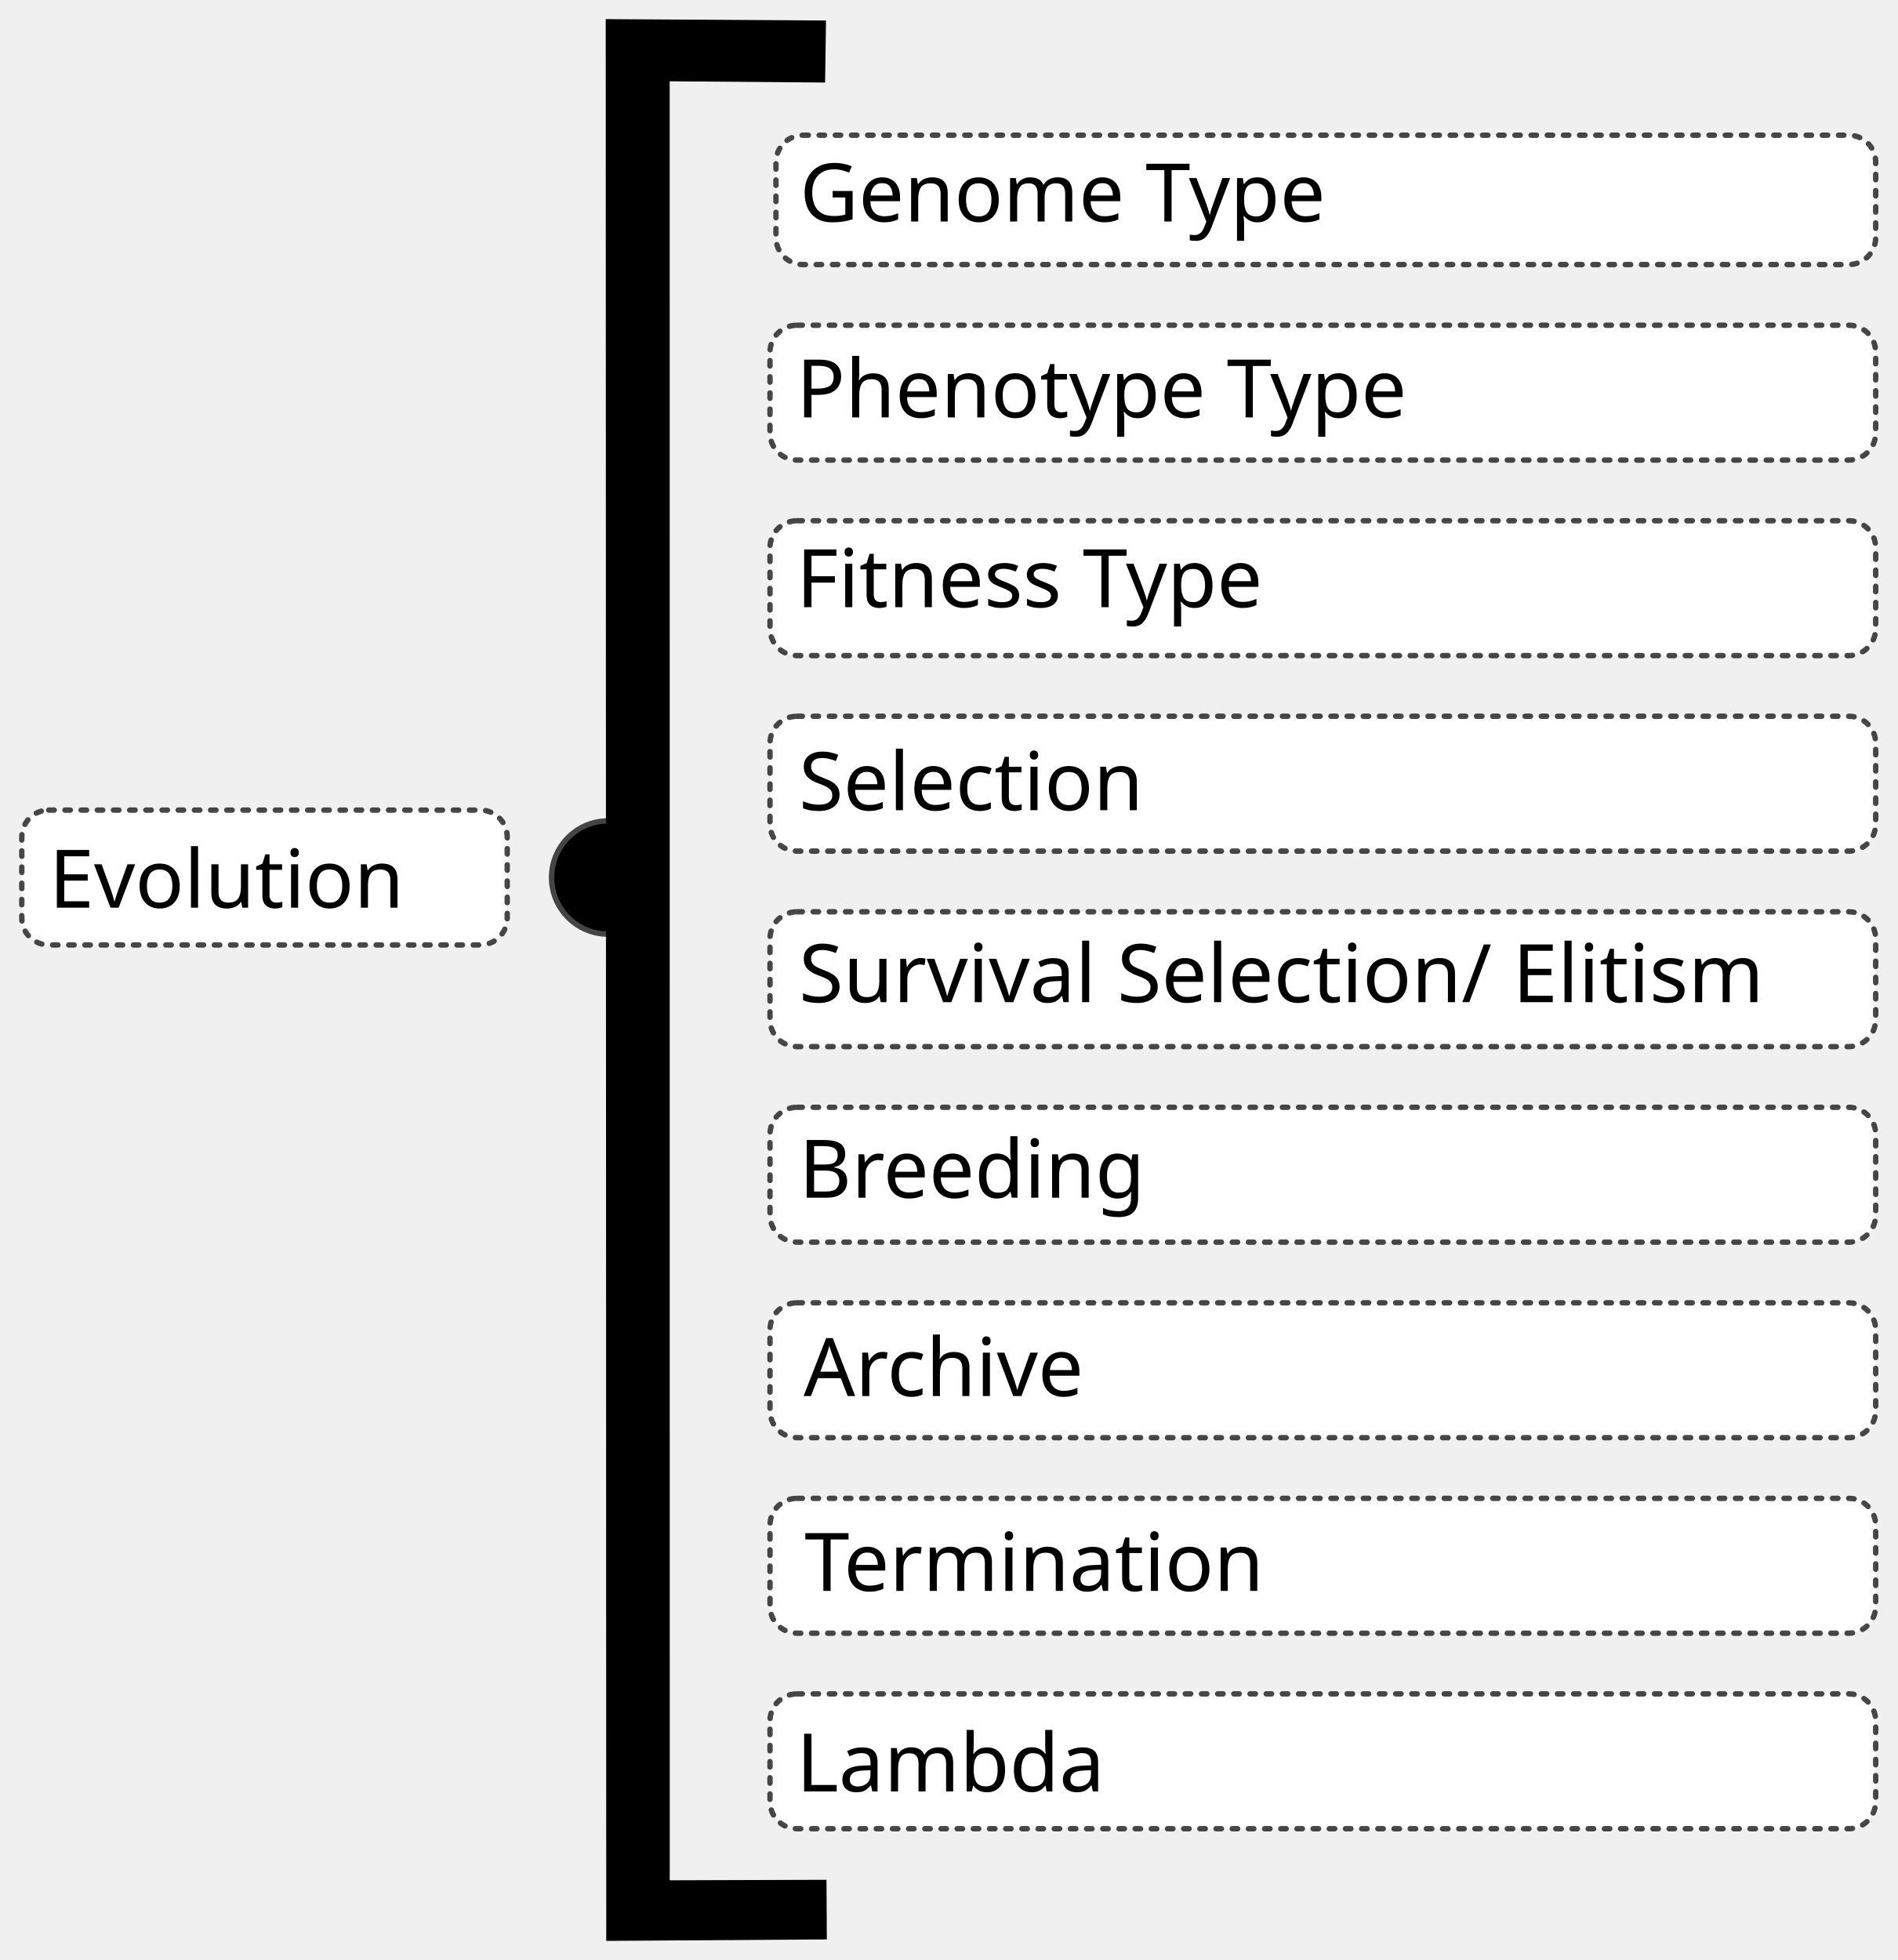
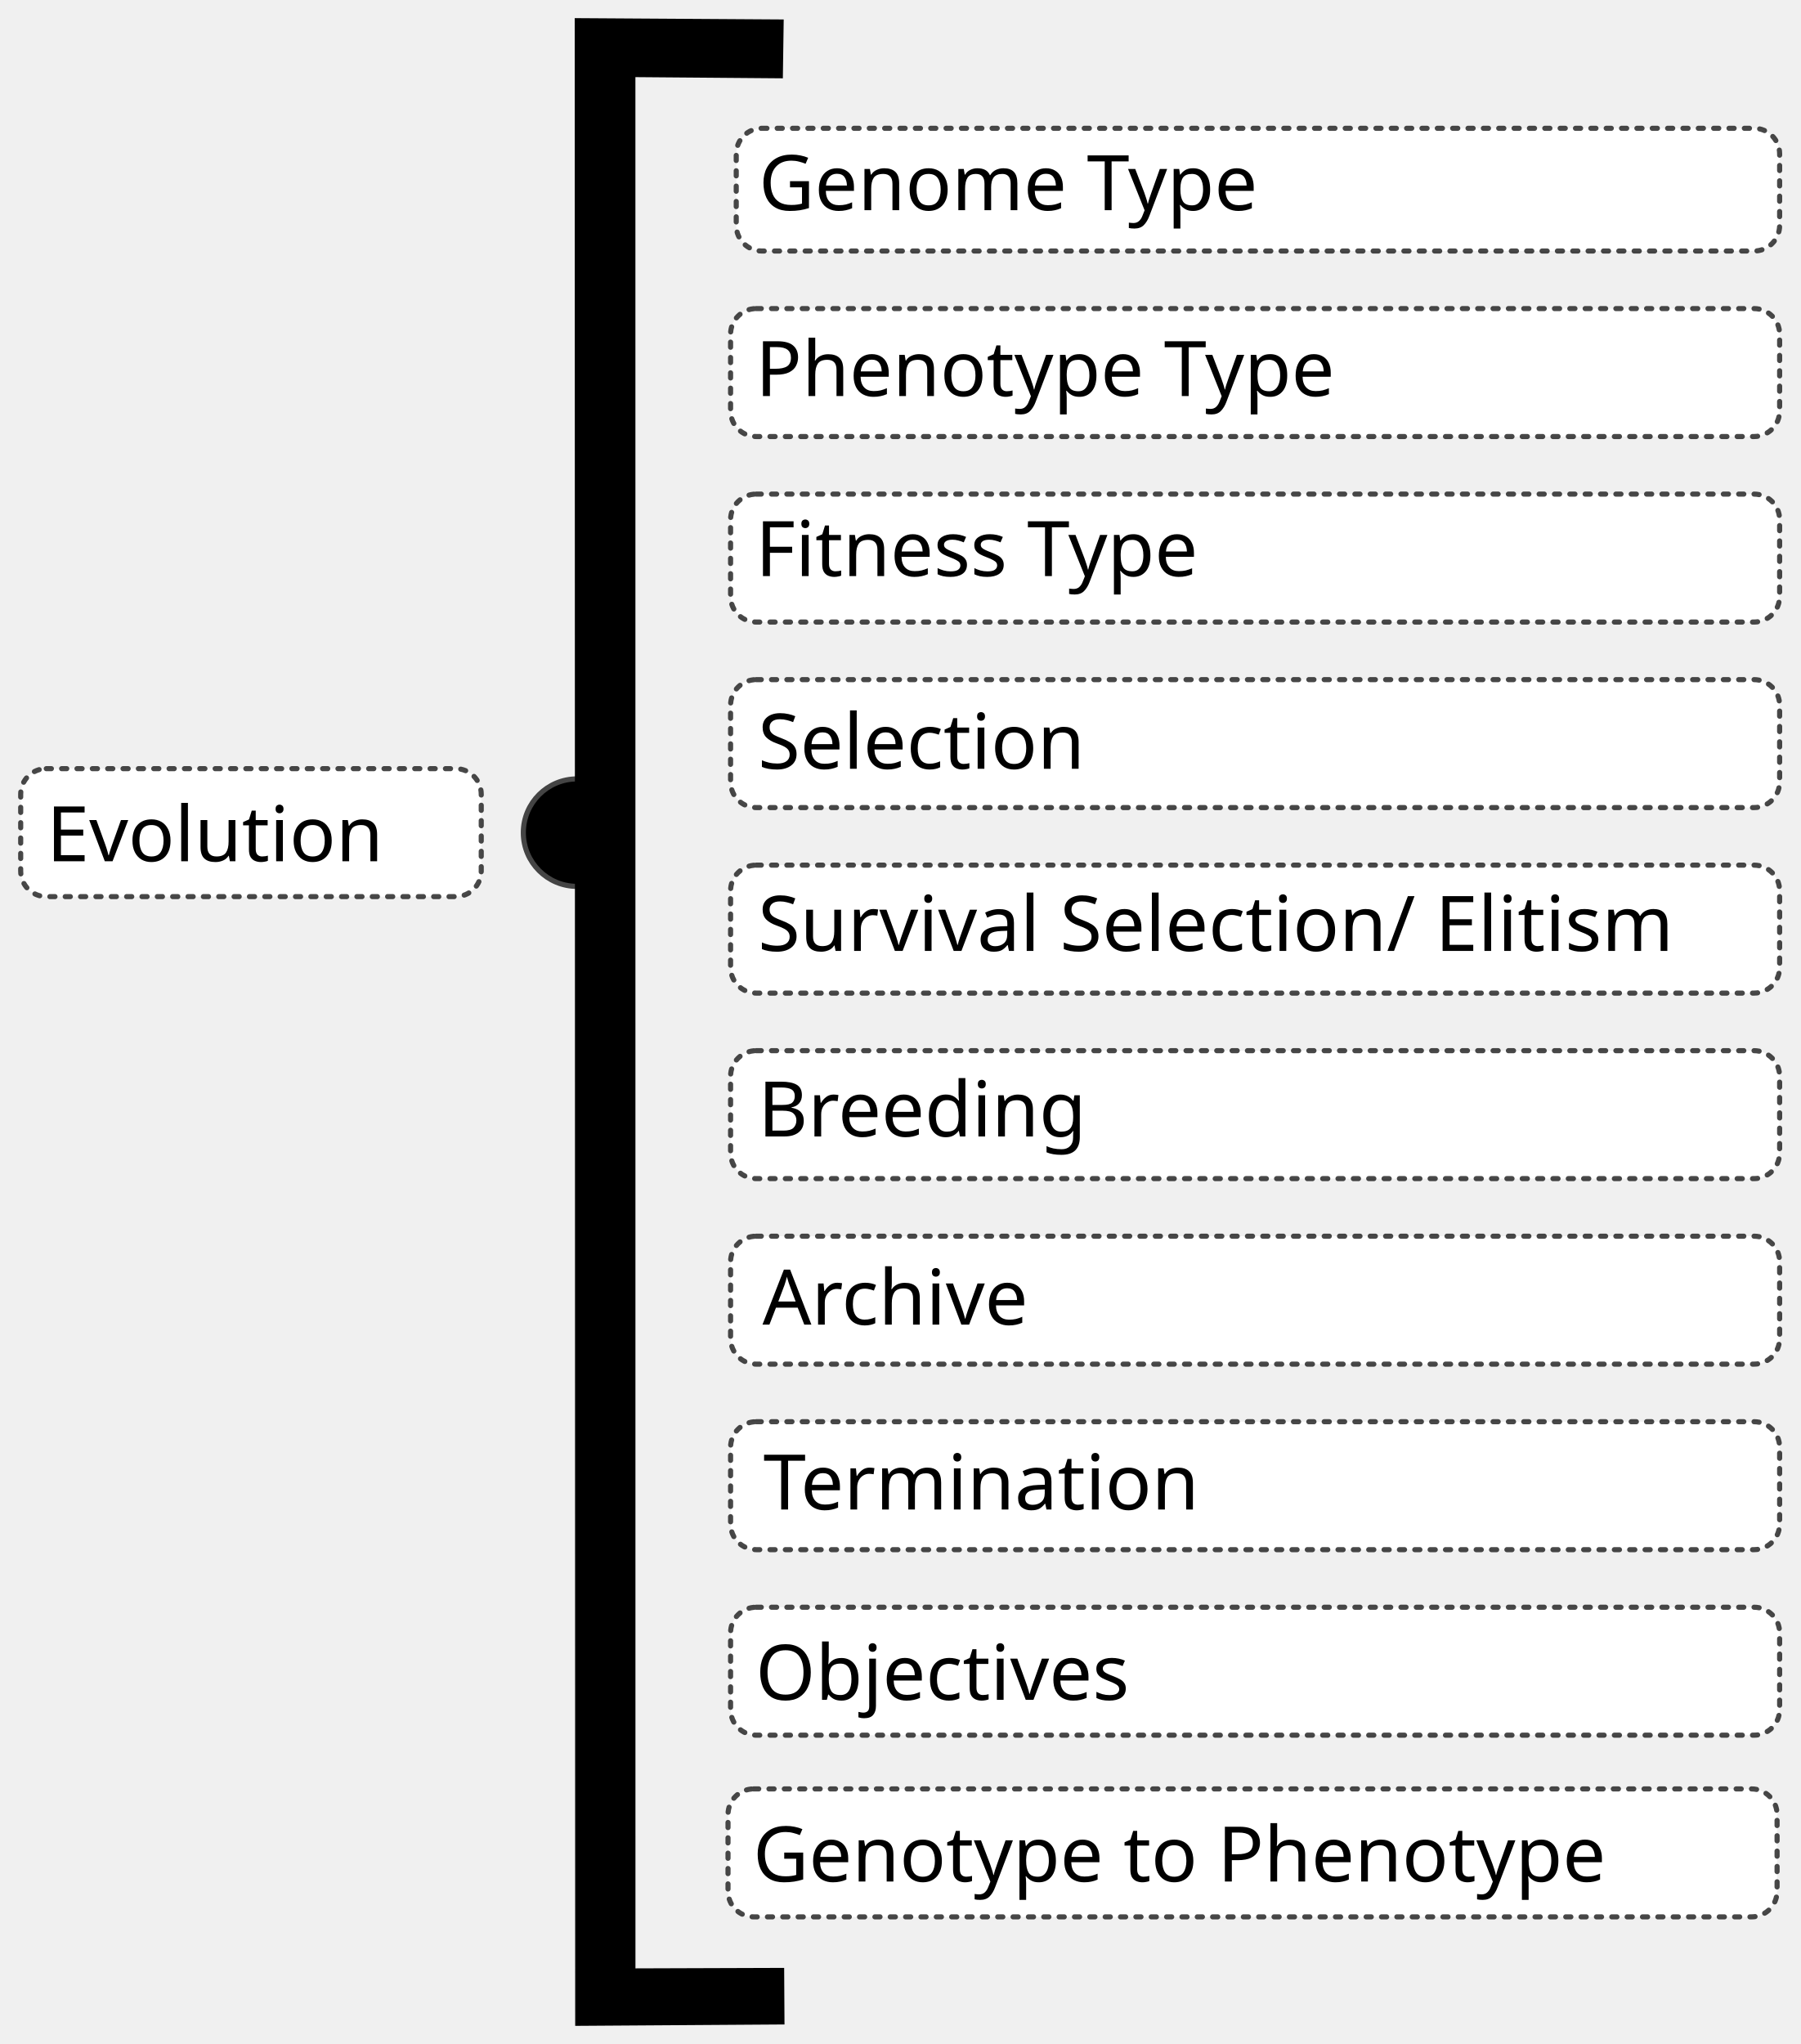
- <svg xmlns="http://www.w3.org/2000/svg" width="99.288mm" height="102.556mm" viewBox="0 0 351.809 363.387" id="svg2" version="1.1">
+ <svg xmlns="http://www.w3.org/2000/svg" width="99.288mm" height="112.716mm" viewBox="0 0 351.809 399.388" id="svg2" version="1.1">
  <defs id="defs4">
    <marker orient="auto" refY="0" refX="0" id="Arrow2Lstart" style="overflow:visible">
      <path id="path4468" style="fill:#000000;fill-opacity:1;fill-rule:evenodd;stroke:#000000;stroke-width:0.625;stroke-linejoin:round;stroke-opacity:1" d="M 8.719,4.034 -2.207,0.016 8.719,-4.002 c -1.745,2.372 -1.735,5.617 -6e-7,8.035 z" transform="matrix(1.1,0,0,1.1,1.1,0)" />
    </marker>
    <marker orient="auto" refY="0" refX="0" id="Arrow1Mstart" style="overflow:visible">
      <path id="path4456" d="M 0,0 5,-5 -12.5,0 5,5 0,0 Z" style="fill:#000000;fill-opacity:1;fill-rule:evenodd;stroke:#000000;stroke-width:1pt;stroke-opacity:1" transform="matrix(0.4,0,0,0.4,4,0)" />
    </marker>
    <marker orient="auto" refY="0" refX="0" id="Arrow2Lstart-6" style="overflow:visible">
      <path id="path4468-7" style="fill:#000000;fill-opacity:1;fill-rule:evenodd;stroke:#000000;stroke-width:0.625;stroke-linejoin:round;stroke-opacity:1" d="M 8.719,4.034 -2.207,0.016 8.719,-4.002 c -1.745,2.372 -1.735,5.617 -6e-7,8.035 z" transform="matrix(1.1,0,0,1.1,1.1,0)" />
    </marker>
  </defs>
  <g id="layer1" transform="translate(-62.23407,-523.3157)">
    <g id="g4437" transform="translate(0,-14)">
      <rect ry="5" y="687.509" x="66.277" height="25" width="90" id="rect4140" style="opacity:1;fill:#ffffff;fill-opacity:1;fill-rule:nonzero;stroke:#000000;stroke-width:1;stroke-linecap:round;stroke-linejoin:round;stroke-miterlimit:4;stroke-dasharray:1, 2;stroke-dashoffset:0;stroke-opacity:0.718" />
      <text id="text4157" y="705.601" x="71.328" style="font-style:normal;font-variant:normal;font-weight:normal;font-stretch:normal;font-size:15px;line-height:125%;font-family:Sans;-inkscape-font-specification:'Sans, Normal';text-align:start;letter-spacing:0px;word-spacing:0px;writing-mode:lr-tb;text-anchor:start;fill:#000000;fill-opacity:1;stroke:none;stroke-width:1;stroke-linecap:butt;stroke-linejoin:miter;stroke-miterlimit:4;stroke-dasharray:none;stroke-opacity:1" xml:space="preserve">
        <tspan y="705.601" x="71.328" id="tspan4159">Evolution</tspan>
      </text>
    </g>
    <g id="g4396">
      <rect ry="5" y="548.385" x="206.107" height="23.977" width="203.893" id="rect4140-3-8" style="opacity:1;fill:#ffffff;fill-opacity:1;fill-rule:nonzero;stroke:#000000;stroke-width:1;stroke-linecap:round;stroke-linejoin:round;stroke-miterlimit:4;stroke-dasharray:1, 2;stroke-dashoffset:0;stroke-opacity:0.718" />
      <text id="text4157-9-5" y="564.38" x="210.505" style="font-style:normal;font-variant:normal;font-weight:normal;font-stretch:normal;font-size:15px;line-height:125%;font-family:Sans;-inkscape-font-specification:'Sans, Normal';text-align:start;letter-spacing:0px;word-spacing:0px;writing-mode:lr-tb;text-anchor:start;fill:#000000;fill-opacity:1;stroke:none;stroke-width:1px;stroke-linecap:butt;stroke-linejoin:miter;stroke-opacity:1" xml:space="preserve">
        <tspan y="564.38" x="210.505" id="tspan4159-9-3">Genome Type</tspan>
      </text>
    </g>
    <g id="g4406" transform="translate(0,2.500046)">
      <rect ry="5" y="617.362" x="205" height="25" width="205" id="rect4140-3-0-8" style="opacity:1;fill:#ffffff;fill-opacity:1;fill-rule:nonzero;stroke:#000000;stroke-width:1;stroke-linecap:round;stroke-linejoin:round;stroke-miterlimit:4;stroke-dasharray:1, 2;stroke-dashoffset:0;stroke-opacity:0.718" />
      <text id="text4157-9-7-0" y="633.384" x="209.875" style="font-style:normal;font-variant:normal;font-weight:normal;font-stretch:normal;font-size:15px;line-height:125%;font-family:Sans;-inkscape-font-specification:'Sans, Normal';text-align:start;letter-spacing:0px;word-spacing:0px;writing-mode:lr-tb;text-anchor:start;fill:#000000;fill-opacity:1;stroke:none;stroke-width:1px;stroke-linecap:butt;stroke-linejoin:miter;stroke-opacity:1" xml:space="preserve">
        <tspan y="633.384" x="209.875" id="tspan4159-9-9-2">Fitness Type</tspan>
      </text>
    </g>
    <g id="g4401" transform="translate(0,1.250061)">
      <rect ry="5" y="582.362" x="205" height="25" width="205" id="rect4140-3-8-2" style="opacity:1;fill:#ffffff;fill-opacity:1;fill-rule:nonzero;stroke:#000000;stroke-width:1;stroke-linecap:round;stroke-linejoin:round;stroke-miterlimit:4;stroke-dasharray:1, 2;stroke-dashoffset:0;stroke-opacity:0.718" />
      <text id="text4157-9-5-6" y="599.448" x="209.875" style="font-style:normal;font-variant:normal;font-weight:normal;font-stretch:normal;font-size:15px;line-height:125%;font-family:Sans;-inkscape-font-specification:'Sans, Normal';text-align:start;letter-spacing:0px;word-spacing:0px;writing-mode:lr-tb;text-anchor:start;fill:#000000;fill-opacity:1;stroke:none;stroke-width:1px;stroke-linecap:butt;stroke-linejoin:miter;stroke-opacity:1" xml:space="preserve">
        <tspan y="599.448" x="209.875" id="tspan4159-9-3-9">Phenotype Type</tspan>
      </text>
    </g>
    <g id="g4411" transform="translate(0,3.750061)">
      <rect ry="5" y="652.362" x="205" height="25" width="205" id="rect4140-3-0-8-4-4" style="opacity:1;fill:#ffffff;fill-opacity:1;fill-rule:nonzero;stroke:#000000;stroke-width:1;stroke-linecap:round;stroke-linejoin:round;stroke-miterlimit:4;stroke-dasharray:1, 2;stroke-dashoffset:0;stroke-opacity:0.718" />
      <text id="text4157-9-7-0-2-2" y="669.774" x="210.359" style="font-style:normal;font-variant:normal;font-weight:normal;font-stretch:normal;font-size:15px;line-height:125%;font-family:Sans;-inkscape-font-specification:'Sans, Normal';text-align:start;letter-spacing:0px;word-spacing:0px;writing-mode:lr-tb;text-anchor:start;fill:#000000;fill-opacity:1;stroke:none;stroke-width:1px;stroke-linecap:butt;stroke-linejoin:miter;stroke-opacity:1" xml:space="preserve">
        <tspan y="669.774" x="210.359" id="tspan4159-9-9-2-8-8">Selection</tspan>
      </text>
    </g>
    <g id="g4416" transform="translate(0,5.000077)">
      <rect ry="5" y="687.362" x="205" height="25" width="205" id="rect4140-3-0-8-4-4-7" style="opacity:1;fill:#ffffff;fill-opacity:1;fill-rule:nonzero;stroke:#000000;stroke-width:1;stroke-linecap:round;stroke-linejoin:round;stroke-miterlimit:4;stroke-dasharray:1, 2;stroke-dashoffset:0;stroke-opacity:0.718" />
      <text id="text4157-9-7-0-2-2-3" y="704.12" x="210.359" style="font-style:normal;font-variant:normal;font-weight:normal;font-stretch:normal;font-size:15px;line-height:125%;font-family:Sans;-inkscape-font-specification:'Sans, Normal';text-align:start;letter-spacing:0px;word-spacing:0px;writing-mode:lr-tb;text-anchor:start;fill:#000000;fill-opacity:1;stroke:none;stroke-width:1px;stroke-linecap:butt;stroke-linejoin:miter;stroke-opacity:1" xml:space="preserve">
        <tspan y="704.12" x="210.359" id="tspan4159-9-9-2-8-8-0">Survival Selection/ Elitism</tspan>
      </text>
    </g>
    <g id="g4421" transform="translate(0,42.50003)">
      <rect ry="5" y="722.362" x="205" height="25" width="205" id="rect4140-3-0-8-4-4-7-8" style="opacity:1;fill:#ffffff;fill-opacity:1;fill-rule:nonzero;stroke:#000000;stroke-width:1;stroke-linecap:round;stroke-linejoin:round;stroke-miterlimit:4;stroke-dasharray:1, 2;stroke-dashoffset:0;stroke-opacity:0.718" />
      <text id="text4157-9-7-0-2-2-3-4" y="739.646" x="211.23" style="font-style:normal;font-variant:normal;font-weight:normal;font-stretch:normal;font-size:15px;line-height:125%;font-family:Sans;-inkscape-font-specification:'Sans, Normal';text-align:start;letter-spacing:0px;word-spacing:0px;writing-mode:lr-tb;text-anchor:start;fill:#000000;fill-opacity:1;stroke:none;stroke-width:1px;stroke-linecap:butt;stroke-linejoin:miter;stroke-opacity:1" xml:space="preserve">
        <tspan y="739.646" x="211.23" id="tspan4159-9-9-2-8-8-0-2">Archive</tspan>
      </text>
    </g>
    <g id="g4426" transform="translate(0,38.75002)">
      <rect ry="5" y="762.362" x="205" height="25" width="205" id="rect4140-3-0-8-4-4-7-8-2-7" style="opacity:1;fill:#ffffff;fill-opacity:1;fill-rule:nonzero;stroke:#000000;stroke-width:1;stroke-linecap:round;stroke-linejoin:round;stroke-miterlimit:4;stroke-dasharray:1, 2;stroke-dashoffset:0;stroke-opacity:0.718" />
      <g transform="translate(0,-31.00002)" id="g4238">
        <text xml:space="preserve" style="font-style:normal;font-variant:normal;font-weight:normal;font-stretch:normal;font-size:15px;line-height:125%;font-family:Sans;-inkscape-font-specification:'Sans, Normal';text-align:start;letter-spacing:0px;word-spacing:0px;writing-mode:lr-tb;text-anchor:start;fill:#000000;fill-opacity:1;stroke:none;stroke-width:1px;stroke-linecap:butt;stroke-linejoin:miter;stroke-opacity:1" x="211.391" y="810.518" id="text4157-9-7-0-2-2-3-4-3-0">
          <tspan id="tspan4159-9-9-2-8-8-0-2-2-3" x="211.391" y="810.518">Termination</tspan>
        </text>
      </g>
    </g>
    <g id="g4432" transform="translate(0,40)">
      <rect ry="5" y="797.362" x="205" height="25" width="205" id="rect4140-3-0-8-4-4-7-8-2-7-3" style="opacity:1;fill:#ffffff;fill-opacity:1;fill-rule:nonzero;stroke:#000000;stroke-width:1;stroke-linecap:round;stroke-linejoin:round;stroke-miterlimit:4;stroke-dasharray:1, 2;stroke-dashoffset:0;stroke-opacity:0.718" />
      <text id="text4157-9-7-0-2-2-3-4-3-0-4" y="815.454" x="209.875" style="font-style:normal;font-variant:normal;font-weight:normal;font-stretch:normal;font-size:15px;line-height:125%;font-family:Sans;-inkscape-font-specification:'Sans, Normal';text-align:start;letter-spacing:0px;word-spacing:0px;writing-mode:lr-tb;text-anchor:start;fill:#000000;fill-opacity:1;stroke:none;stroke-width:1px;stroke-linecap:butt;stroke-linejoin:miter;stroke-opacity:1" xml:space="preserve">
-         <tspan y="815.454" x="209.875" id="tspan4159-9-9-2-8-8-0-2-2-3-5">Lambda</tspan>
+         <tspan y="815.454" x="209.875" id="tspan4159-9-9-2-8-8-0-2-2-3-5">Objectives</tspan>
      </text>
    </g>
    <g id="g4297">
-       <path id="path4291" d="m 214.874,527.615 -39.833,-0.253 0.095,355.294 39.898,-0.266 -0.06,-10.056 -29.064,0.095 -0.009,-334.547 28.821,0.231 z" style="fill:#000000;fill-rule:evenodd;stroke:#000000;stroke-width:1px;stroke-linecap:butt;stroke-linejoin:miter;stroke-opacity:1" />
+       <path id="path4291" d="m 214.874,527.615 -39.833,-0.253 0.095,391.294 39.898,-0.266 -0.06,-10.056 -29.064,0.095 -0.009,-370.547 28.821,0.231 z" style="fill:#000000;fill-rule:evenodd;stroke:#000000;stroke-width:1px;stroke-linecap:butt;stroke-linejoin:miter;stroke-opacity:1" />
      <rect ry="10" y="676.009" x="165" height="20" width="20" id="rect4295" style="opacity:1;fill:#000000;fill-opacity:1;fill-rule:nonzero;stroke:#000000;stroke-width:2;stroke-linecap:round;stroke-linejoin:round;stroke-miterlimit:4;stroke-dasharray:none;stroke-dashoffset:0;stroke-opacity:0.718" />
    </g>
    <g id="g4416-2" transform="translate(-4.4308829e-6,41.25005)">
      <rect ry="5" y="687.362" x="205" height="25" width="205" id="rect4140-3-0-8-4-4-7-1" style="opacity:1;fill:#ffffff;fill-opacity:1;fill-rule:nonzero;stroke:#000000;stroke-width:1;stroke-linecap:round;stroke-linejoin:round;stroke-miterlimit:4;stroke-dasharray:1, 2;stroke-dashoffset:0;stroke-opacity:0.718" />
      <text id="text4157-9-7-0-2-2-3-2" y="704.12" x="210.359" style="font-style:normal;font-variant:normal;font-weight:normal;font-stretch:normal;font-size:15px;line-height:125%;font-family:Sans;-inkscape-font-specification:'Sans, Normal';text-align:start;letter-spacing:0px;word-spacing:0px;writing-mode:lr-tb;text-anchor:start;fill:#000000;fill-opacity:1;stroke:none;stroke-width:1px;stroke-linecap:butt;stroke-linejoin:miter;stroke-opacity:1" xml:space="preserve">
        <tspan y="704.12" x="210.359" id="tspan4159-9-9-2-8-8-0-4">Breeding </tspan>
      </text>
    </g>
+     <g id="g4432-0" transform="translate(-0.4999999,75.50002)">
+       <rect ry="5" y="797.362" x="205" height="25" width="205" id="rect4140-3-0-8-4-4-7-8-2-7-3-1" style="opacity:1;fill:#ffffff;fill-opacity:1;fill-rule:nonzero;stroke:#000000;stroke-width:1;stroke-linecap:round;stroke-linejoin:round;stroke-miterlimit:4;stroke-dasharray:1, 2;stroke-dashoffset:0;stroke-opacity:0.718" />
+       <text id="text4157-9-7-0-2-2-3-4-3-0-4-0" y="815.454" x="209.875" style="font-style:normal;font-variant:normal;font-weight:normal;font-stretch:normal;font-size:15px;line-height:125%;font-family:Sans;-inkscape-font-specification:'Sans, Normal';text-align:start;letter-spacing:0px;word-spacing:0px;writing-mode:lr-tb;text-anchor:start;fill:#000000;fill-opacity:1;stroke:none;stroke-width:1px;stroke-linecap:butt;stroke-linejoin:miter;stroke-opacity:1" xml:space="preserve">
+         <tspan y="815.454" x="209.875" id="tspan4159-9-9-2-8-8-0-2-2-3-5-7">Genotype to Phenotype</tspan>
+       </text>
+     </g>
  </g>
</svg>
